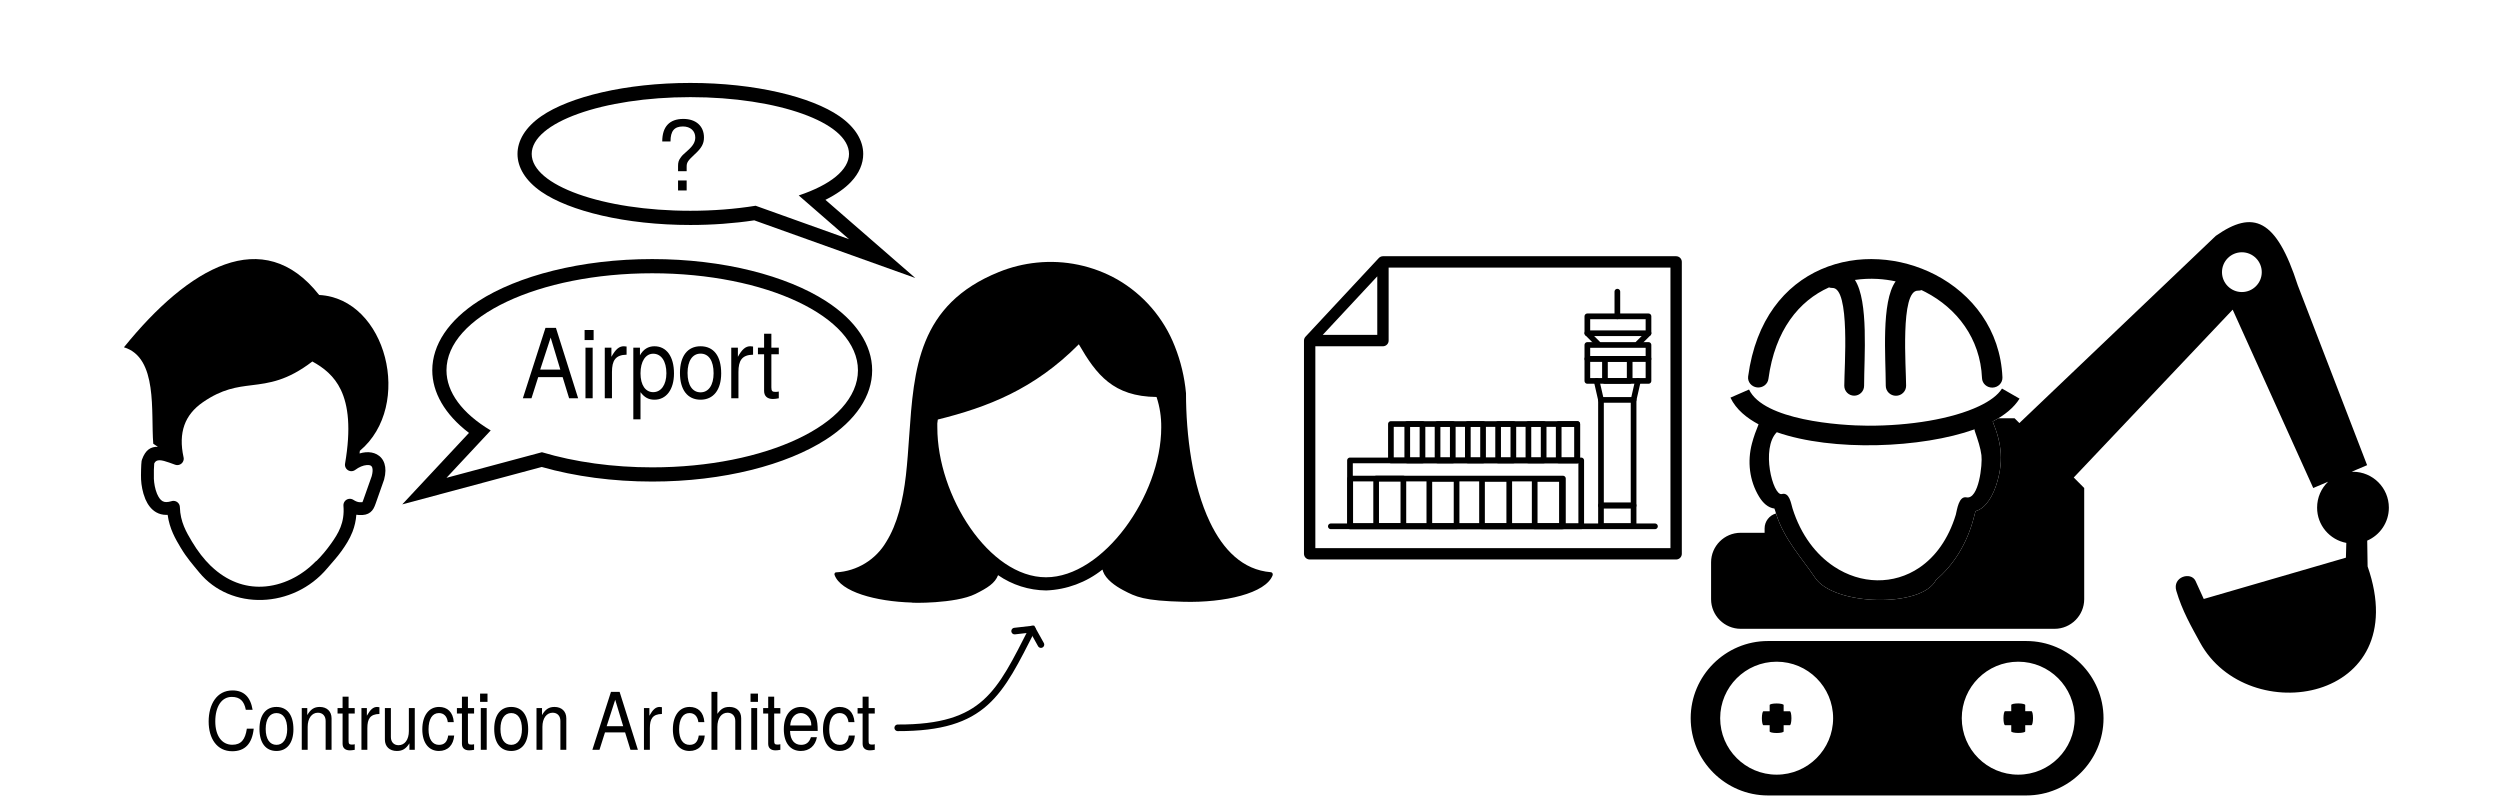
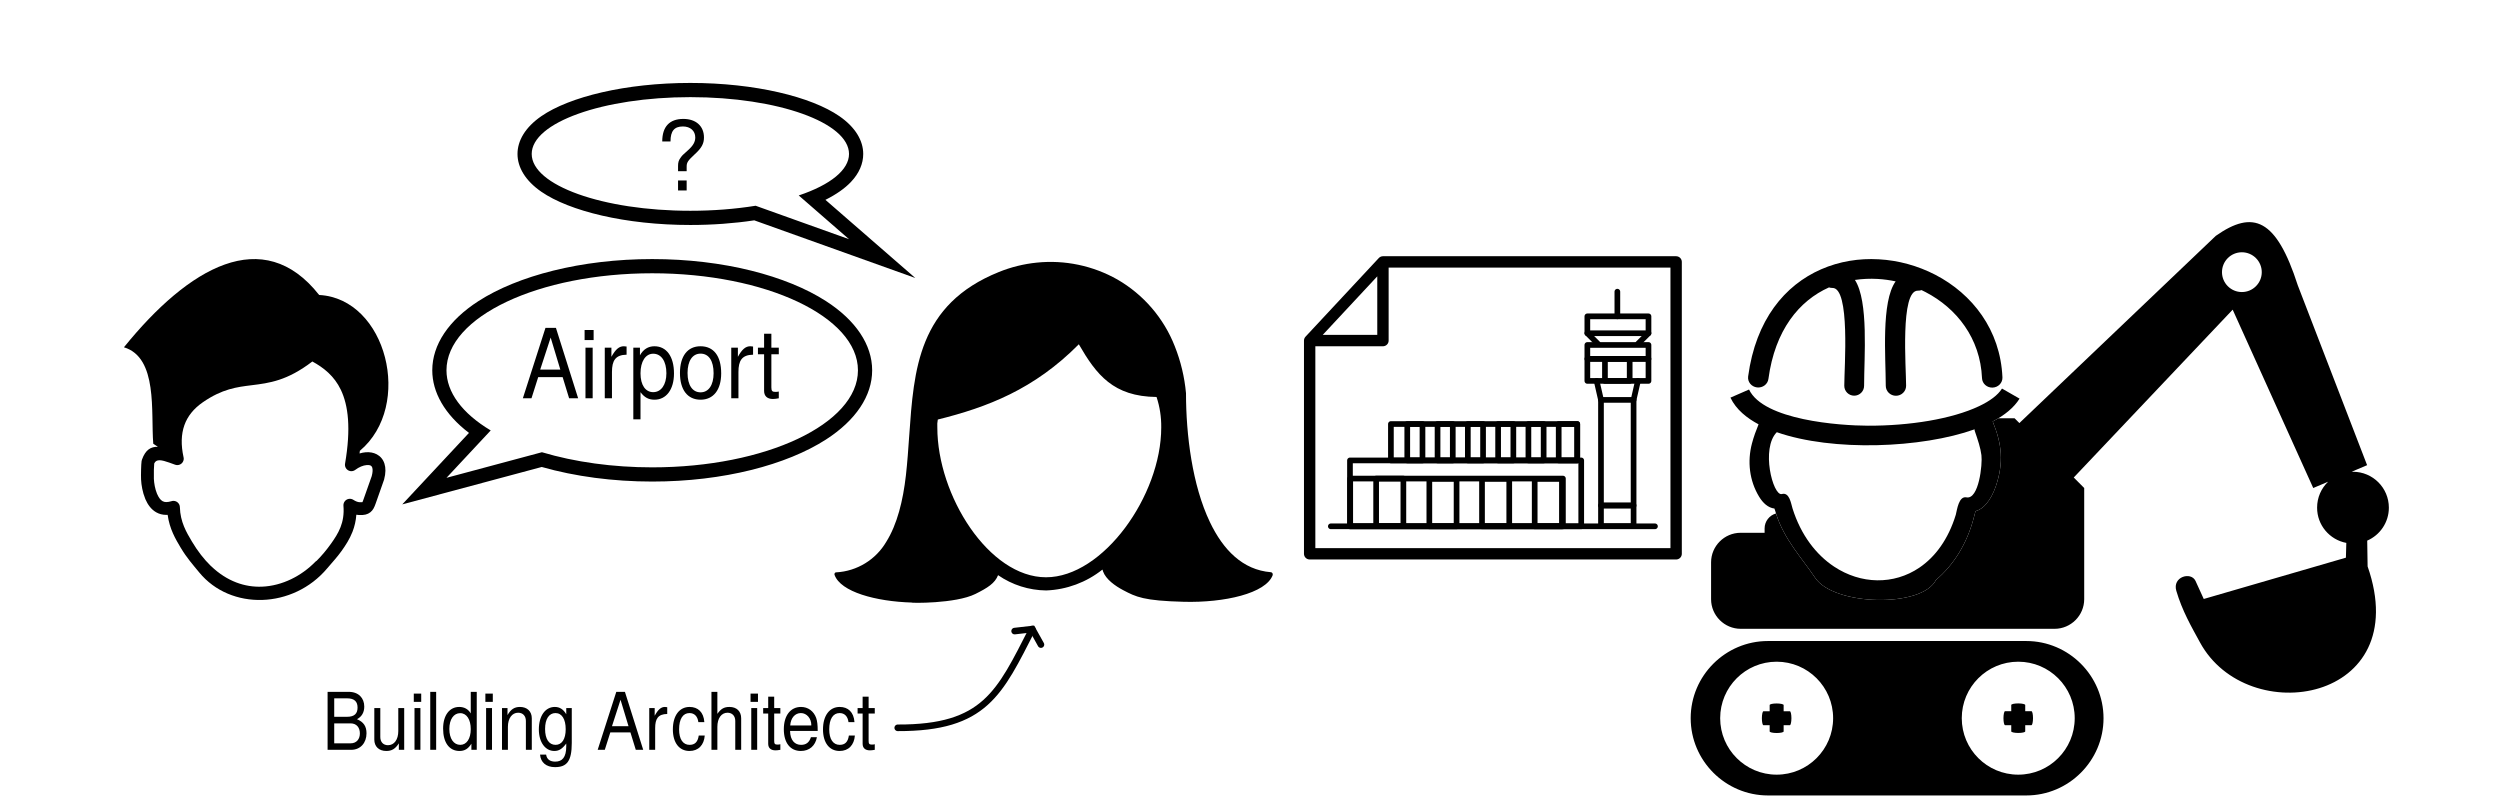
<svg xmlns="http://www.w3.org/2000/svg" width="100%" height="100%" viewBox="0 0 440 140" version="1.1" xml:space="preserve" style="fill-rule:evenodd;clip-rule:evenodd;stroke-linecap:round;stroke-linejoin:round;stroke-miterlimit:1.5;">
  <g id="Building-Construction">
    <rect x="-0" y="0" width="440" height="140" style="fill:none;" />
    <g>
      <path d="M312.578,90.368C312.583,90.386 312.587,90.404 312.591,90.422C313.997,94.914 317.115,98.185 319.467,101.696C322.785,106.65 338.3,107.012 340.74,102.052L340.771,102.031C343.86,99.425 346.152,95.673 347.313,91.391L347.696,89.953C348.392,89.788 349.035,89.327 349.598,88.666C350.261,87.89 350.828,86.823 351.244,85.642L351.254,85.62C352.679,81.421 352.355,78.175 350.713,74.183C351.058,74.002 351.391,73.814 351.711,73.62L354.57,73.62L355.41,74.46L389.98,41.51C396.56,36.89 400.62,38.44 404.41,50.22L416.61,81.87L413.88,83.03L414.12,83.03C417.61,83.03 420.44,85.86 420.44,89.35C420.44,91.95 418.87,94.18 416.63,95.15L416.7,99.69C425.04,123.6 395.56,128.47 387.19,113.05C385.67,110.26 384.07,107.52 383.03,103.98C382.31,101.51 385.59,100.56 386.4,102.22L387.86,105.42L412.88,98.15L412.95,95.55C410.02,95 407.8,92.43 407.81,89.34C407.81,87.55 408.55,85.93 409.75,84.78L407.13,85.89L392.95,54.5L364.98,84.04L366.82,85.89L366.82,105.46C366.82,108.32 364.48,110.67 361.61,110.67L306.36,110.67C303.5,110.67 301.15,108.33 301.15,105.46L301.15,98.97C301.15,96.11 303.49,93.77 306.35,93.77L310.57,93.77L310.57,93C310.57,91.75 311.425,90.687 312.578,90.368ZM394.57,44.4C392.63,44.4 391.07,45.97 391.07,47.9C391.07,49.83 392.64,51.4 394.57,51.4C396.5,51.4 398.07,49.83 398.07,47.9C398.07,45.97 396.5,44.4 394.57,44.4ZM311.15,112.82L356.63,112.82C364.1,112.82 370.22,118.93 370.22,126.41C370.22,133.88 364.11,140 356.63,140L311.15,140C303.67,139.99 297.56,133.88 297.56,126.4C297.56,118.93 303.67,112.82 311.15,112.82ZM355.21,116.46C349.72,116.46 345.27,120.91 345.27,126.4C345.27,131.89 349.72,136.34 355.21,136.34C360.7,136.34 365.15,131.89 365.15,126.4C365.15,120.91 360.7,116.46 355.21,116.46ZM353.98,124.08C353.98,123.92 354.53,123.8 355.21,123.8C355.89,123.8 356.44,123.93 356.44,124.08L356.44,125.17L357.53,125.17C357.69,125.17 357.81,125.72 357.81,126.4C357.81,127.08 357.68,127.63 357.53,127.63L356.44,127.63L356.44,128.72C356.44,128.88 355.89,129 355.21,129C354.53,129 353.98,128.87 353.98,128.72L353.98,127.63L352.89,127.63C352.73,127.63 352.61,127.08 352.61,126.4C352.61,125.72 352.74,125.17 352.89,125.17L353.98,125.17L353.98,124.08ZM312.69,116.46C307.2,116.46 302.75,120.91 302.75,126.4C302.75,131.89 307.2,136.34 312.69,136.34C318.18,136.34 322.63,131.89 322.63,126.4C322.63,120.91 318.18,116.46 312.69,116.46ZM315.01,125.18C315.17,125.18 315.29,125.73 315.29,126.41C315.29,127.09 315.16,127.64 315.01,127.64L313.92,127.64L313.92,128.73C313.92,128.89 313.37,129.01 312.69,129.01C312.01,129.01 311.46,128.88 311.46,128.73L311.46,127.64L310.37,127.64C310.21,127.64 310.09,127.09 310.09,126.41C310.09,125.73 310.22,125.18 310.37,125.18L311.46,125.18L311.46,124.09C311.46,123.93 312.01,123.81 312.69,123.81C313.37,123.81 313.92,123.94 313.92,124.09L313.92,125.18L315.01,125.18Z" />
      <path d="M322.49,50.676C322.284,50.684 322.085,50.645 321.901,50.584C316.648,52.93 312.396,58.093 311.242,66.688C311.119,67.638 310.216,68.301 309.231,68.187C308.243,68.064 307.547,67.2 307.671,66.259C309.016,56.242 314.155,50.185 320.509,47.401C323.714,45.996 327.209,45.436 330.666,45.636C334.114,45.827 337.532,46.768 340.607,48.357C347.113,51.73 352.069,58.031 352.429,66.422C352.466,67.376 351.694,68.179 350.701,68.218C349.706,68.256 348.873,67.515 348.834,66.559C348.537,59.53 344.369,54.248 338.9,51.409C338.664,51.286 338.435,51.173 338.191,51.057C337.991,51.128 337.778,51.165 337.547,51.157C334.413,51.083 335.475,64.727 335.475,67.896C335.475,68.868 334.672,69.655 333.686,69.655C332.699,69.655 331.895,68.868 331.895,67.896C331.895,62.928 331.049,53.12 333.631,49.521C332.586,49.3 331.522,49.153 330.458,49.092C329.121,49.016 327.782,49.077 326.466,49.268C328.906,53.051 328.081,62.828 328.081,67.896C328.081,68.86 327.301,69.64 326.337,69.64C325.373,69.64 324.593,68.86 324.593,67.896C324.593,64.647 325.678,50.586 322.49,50.676ZM350.713,74.183C352.355,78.175 352.679,81.421 351.254,85.62L351.244,85.642C350.828,86.823 350.261,87.89 349.598,88.666C349.035,89.327 348.392,89.788 347.696,89.953L347.313,91.391C346.152,95.673 343.86,99.425 340.771,102.031L340.74,102.052C338.3,107.012 322.785,106.65 319.467,101.696C317.115,98.185 313.997,94.914 312.591,90.422C312.521,90.129 312.398,89.798 312.302,89.505C311.168,89.366 310.277,88.525 309.6,87.413C307.886,84.588 307.512,81.223 308.339,78.066C308.65,76.875 309.082,75.71 309.508,74.682C307.481,73.601 305.561,72.101 304.558,69.984L307.831,68.555C310.386,73.951 323.755,74.909 328.746,74.924C336.071,74.948 343.536,73.755 348.322,71.483C350.212,70.588 351.626,69.548 352.353,68.387L355.442,70.16C354.46,71.734 352.82,73.077 350.713,74.183ZM312.717,76.068C309.886,78.907 312.026,87.266 313.577,86.955C314.947,86.559 315.213,88.609 315.485,89.487C316.967,94.191 319.639,97.628 322.795,99.72C325.149,101.282 327.776,102.099 330.376,102.136C332.975,102.173 335.557,101.438 337.823,99.898C340.589,98.019 342.896,94.936 344.22,90.598C344.445,89.716 344.738,87.272 346.095,87.534C348.279,87.962 348.937,81.706 348.732,80.115C348.564,78.799 348.13,77.513 347.545,75.808C347.523,75.739 347.516,75.666 347.526,75.595L347.53,75.56C338.236,78.889 322.554,79.513 312.717,76.068Z" />
    </g>
    <g>
      <g id="Blueprint">
        <path d="M295,46.097L295,97.468L230.5,97.468L230.5,59.942L243.4,59.942L243.4,46.097L230.5,59.942L243.4,46.097L295,46.097Z" style="fill:none;stroke:black;stroke-width:2px;" />
        <g>
          <rect x="247.678" y="74.627" width="2.68" height="6.406" style="fill:none;stroke:black;stroke-width:1px;" />
          <rect x="253.009" y="74.627" width="2.68" height="6.406" style="fill:none;stroke:black;stroke-width:1px;" />
          <rect x="258.339" y="74.627" width="2.68" height="6.406" style="fill:none;stroke:black;stroke-width:1px;" />
          <rect x="263.67" y="74.627" width="2.68" height="6.406" style="fill:none;stroke:black;stroke-width:1px;" />
          <rect x="269.001" y="74.627" width="2.68" height="6.406" style="fill:none;stroke:black;stroke-width:1px;" />
          <rect x="274.331" y="74.627" width="3.267" height="6.406" style="fill:none;stroke:black;stroke-width:1px;" />
          <rect x="244.8" y="74.627" width="32.798" height="6.406" style="fill:none;stroke:black;stroke-width:1px;" />
          <rect x="237.596" y="81.032" width="40.7" height="11.6" style="fill:none;stroke:black;stroke-width:1px;" />
          <rect x="242.201" y="84.229" width="4.793" height="8.36" style="fill:none;stroke:black;stroke-width:1px;" />
          <rect x="251.564" y="84.272" width="4.793" height="8.36" style="fill:none;stroke:black;stroke-width:1px;" />
          <rect x="260.835" y="84.272" width="4.793" height="8.36" style="fill:none;stroke:black;stroke-width:1px;" />
          <rect x="270.106" y="84.272" width="4.793" height="8.36" style="fill:none;stroke:black;stroke-width:1px;" />
          <rect x="281.773" y="70.385" width="5.738" height="18.579" style="fill:none;stroke:black;stroke-width:1px;" />
          <rect x="279.373" y="63.157" width="10.761" height="3.884" style="fill:none;stroke:black;stroke-width:1px;" />
          <rect x="279.373" y="55.674" width="10.761" height="2.977" style="fill:none;stroke:black;stroke-width:1px;" />
          <rect x="279.373" y="60.714" width="10.761" height="2.444" style="fill:none;stroke:black;stroke-width:1px;" />
          <rect x="282.471" y="63.157" width="4.353" height="3.884" style="fill:none;stroke:black;stroke-width:1px;" />
          <rect x="281.773" y="88.964" width="5.738" height="3.625" style="fill:none;stroke:black;stroke-width:1px;" />
          <rect x="237.639" y="84.229" width="37.435" height="8.403" style="fill:none;stroke:black;stroke-width:1px;" />
          <path d="M234.226,92.632L291.274,92.632" style="fill:none;stroke:black;stroke-width:1px;" />
          <path d="M284.655,51.333L284.655,55.674" style="fill:none;stroke:black;stroke-width:1px;" />
          <path d="M279.373,58.651L281.197,60.476" style="fill:none;stroke:black;stroke-width:1px;" />
          <path d="M290.133,58.651L288.309,60.476" style="fill:none;stroke:black;stroke-width:1px;" />
          <path d="M281.01,67.042L281.773,70.385" style="fill:none;stroke:black;stroke-width:1px;" />
          <path d="M288.274,67.042L287.511,70.385" style="fill:none;stroke:black;stroke-width:1px;" />
        </g>
      </g>
-       <g transform="matrix(0.9,0,0,1,-45.68001,0)">
-         <g transform="matrix(14,0,0,14,224.1671,131.9647)">
+       <g transform="matrix(0.9,0,0,1,-45.47463,0)">
+         <g transform="matrix(14,0,0,14,223.9389,131.9647)">
                </g>
-         <text x="90.887px" y="131.965px" style="font-family:'HelveticaNeue', 'Helvetica Neue';font-size:14px;">Contruction Ar<tspan x="181.901px 189.419px " y="131.965px 131.965px ">ch</tspan>itect</text>
+         <text x="113.479px" y="131.965px" style="font-family:'HelveticaNeue', 'Helvetica Neue';font-size:14px;">Building Ar<tspan x="181.673px 189.191px " y="131.965px 131.965px ">ch</tspan>itect</text>
      </g>
      <path d="M171.681,104.53C168.166,106.285 160.122,106.14 160.488,106.049C154.124,105.859 147.941,104.167 146.884,101.187C146.87,101.148 146.862,101.107 146.862,101.065C146.862,100.913 146.962,100.778 147.107,100.733L147.19,100.733C150.836,100.528 154.145,98.504 155.989,95.351C157.904,92.281 158.928,88.153 159.44,83.663C159.696,81.376 159.861,79.057 160.017,76.762C160.843,64.974 161.602,53.599 175.809,47.871C177.945,47.006 180.193,46.45 182.487,46.22C187.404,45.718 192.358,46.757 196.66,49.191C201.263,51.849 204.827,55.996 206.763,60.946C207.813,63.589 208.478,66.369 208.736,69.201C208.736,76.531 209.842,85.413 212.946,91.893C215.282,96.788 218.724,100.312 223.677,100.709C223.87,100.73 224.013,100.903 223.999,101.096L223.999,101.212C222.81,104.448 215.472,106.099 208.373,105.917C201.274,105.736 199.938,105.059 197.683,103.87C196.254,103.116 194.637,101.963 194.134,100.568C194.134,100.461 194.059,100.354 194.026,100.246C191.202,102.497 187.73,103.785 184.121,103.92C181.096,103.886 178.149,102.949 175.66,101.229C175.115,102.648 173.823,103.462 171.681,104.53ZM189.858,60.608C181.999,68.54 173.745,71.677 165.053,73.84C164.962,74.299 164.935,74.768 164.97,75.235C164.97,87.22 174.05,101.6 184.096,101.6C194.142,101.6 204.378,87.22 204.378,75.235C204.403,73.413 204.124,71.599 203.552,69.869C195.942,69.787 192.97,65.957 189.883,60.608L189.858,60.608Z" />
      <path d="M183.206,113.448L181.683,110.715L178.574,111.071" style="fill:none;stroke:black;stroke-width:1.16px;stroke-linejoin:miter;stroke-miterlimit:10;" />
      <path d="M181.683,110.715C175.925,121.96 173.362,128.142 158,128.096" style="fill:none;stroke:black;stroke-width:1.16px;stroke-linejoin:miter;stroke-miterlimit:6;" />
      <path d="M149.427,27.097C149.427,29.865 146.223,32.509 140.578,34.4L149.427,42.097L132.991,36.211C129.381,36.795 125.465,37.097 121.503,37.097C106.092,37.097 93.58,32.616 93.58,27.097C93.58,21.578 106.092,17.097 121.503,17.097C136.915,17.097 149.427,21.578 149.427,27.097Z" style="fill:none;" />
      <clipPath id="_clip1">
        <path d="M149.427,27.097C149.427,29.865 146.223,32.509 140.578,34.4L149.427,42.097L132.991,36.211C129.381,36.795 125.465,37.097 121.503,37.097C106.092,37.097 93.58,32.616 93.58,27.097C93.58,21.578 106.092,17.097 121.503,17.097C136.915,17.097 149.427,21.578 149.427,27.097Z" />
      </clipPath>
      <g clip-path="url(#_clip1)">
        <g transform="matrix(17,0,0,17,124.82,33.52373)">
                </g>
        <text x="115.368px" y="33.524px" style="font-family:'HelveticaNeue', 'Helvetica Neue';font-size:17px;">?</text>
      </g>
      <path d="M151.927,27.097C151.927,28.782 151.236,30.477 149.75,32.041C148.702,33.143 147.201,34.21 145.275,35.172L161.092,48.929L132.75,38.779C129.193,39.318 125.369,39.597 121.503,39.597C110.085,39.597 100.199,37.146 95.278,33.748C92.455,31.799 91.08,29.442 91.08,27.097C91.08,24.751 92.455,22.395 95.278,20.446C100.199,17.048 110.085,14.597 121.503,14.597C132.921,14.597 142.808,17.048 147.729,20.446C150.551,22.395 151.927,24.751 151.927,27.097ZM149.427,27.097C149.427,21.578 136.915,17.097 121.503,17.097C106.092,17.097 93.58,21.578 93.58,27.097C93.58,32.616 106.092,37.097 121.503,37.097C125.465,37.097 129.381,36.795 132.991,36.211L149.427,42.097L140.578,34.4C146.223,32.509 149.427,29.865 149.427,27.097Z" />
    </g>
    <g>
      <path d="M24.996,80.868C25.612,79.157 26.552,78.602 27.791,78.637L26.974,78.095C26.532,72.554 27.83,62.941 21.813,61.121C33.198,47.052 46.319,39.401 56.171,51.916C68.041,52.54 72.802,71.401 63.335,79.341L63.28,79.81C63.65,79.697 64.021,79.625 64.377,79.598C65.076,79.544 65.745,79.658 66.315,79.961C66.94,80.295 67.418,80.835 67.663,81.6C67.899,82.332 67.908,83.267 67.598,84.416L66.118,88.616C65.878,89.299 65.659,89.778 65.181,90.158C64.689,90.547 64.093,90.693 63.171,90.643C63.018,90.635 62.865,90.619 62.716,90.591C62.642,91.623 62.413,92.637 62.037,93.601C61.526,94.913 60.814,95.985 60.114,96.973C59.321,98.089 58.449,99.001 57.606,100.006C51.592,107.178 40.595,107.474 35.069,100.753C33.94,99.38 32.844,98.138 31.863,96.49L31.796,96.385C30.911,94.899 29.842,93.105 29.506,90.613L29.218,90.619C28.615,90.612 28.035,90.473 27.491,90.165C26.617,89.667 26.004,88.819 25.591,87.862L25.555,87.766C25.09,86.643 24.878,85.364 24.828,84.396C24.81,84.034 24.81,83.317 24.83,82.631L24.83,82.622C24.845,82.033 24.876,81.464 24.92,81.145C24.935,81.047 24.959,80.955 24.996,80.868ZM37.083,99.582L37.157,99.645C39.987,102.352 43.124,103.37 46.102,103.254C49.694,103.112 53.088,101.341 55.478,98.893C55.554,98.815 55.64,98.745 55.738,98.692C56.623,97.805 57.473,96.794 58.275,95.666C58.891,94.797 59.514,93.862 59.933,92.787C60.341,91.74 60.573,90.514 60.446,89.005C60.431,88.762 60.488,88.511 60.632,88.294C60.972,87.778 61.675,87.632 62.192,87.971C62.389,88.1 62.59,88.207 62.791,88.281C62.965,88.343 63.132,88.382 63.285,88.39C63.608,88.406 63.754,88.406 63.774,88.39C63.809,88.364 63.881,88.17 63.988,87.866L65.424,83.798C65.607,83.112 65.62,82.618 65.515,82.29C65.461,82.124 65.367,82.011 65.253,81.95C65.083,81.86 64.834,81.829 64.545,81.851C63.914,81.899 63.177,82.205 62.522,82.701C62.282,82.882 61.971,82.968 61.652,82.913C61.038,82.808 60.623,82.223 60.728,81.609C61.792,75.401 61.305,71.355 59.983,68.597C58.825,66.179 56.977,64.715 54.973,63.622C50.525,67.027 47.394,67.416 44.271,67.802C41.687,68.121 39.109,68.44 35.694,70.802C34.081,71.918 33.006,73.267 32.451,74.835C31.881,76.444 31.837,78.318 32.298,80.44C32.357,80.654 32.351,80.888 32.268,81.113C32.058,81.698 31.409,82 30.825,81.79L29.79,81.416C28.455,80.949 27.509,80.732 27.144,81.571C27.115,81.842 27.094,82.257 27.083,82.684L27.083,82.694C27.067,83.311 27.067,83.957 27.081,84.281C27.12,85.046 27.28,86.042 27.629,86.887L27.67,86.97C27.904,87.517 28.215,87.982 28.603,88.201C28.798,88.312 29.016,88.364 29.244,88.366C29.525,88.369 29.836,88.31 30.168,88.213C30.273,88.176 30.386,88.155 30.504,88.154C30.513,88.153 30.522,88.153 30.531,88.153C31.139,88.153 31.643,88.645 31.658,89.253C31.719,91.852 32.834,93.722 33.732,95.229L33.795,95.334C34.798,97.019 35.905,98.434 37.083,99.582Z" style="fill-rule:nonzero;" />
      <path d="M151,65.175C151,74.601 134.775,82.254 114.79,82.254C107.914,82.254 101.181,81.331 95.377,79.592L78.58,84.097L86.365,75.756C81.322,72.742 78.58,69.015 78.58,65.175C78.58,55.749 94.805,48.097 114.79,48.097C134.775,48.097 151,55.749 151,65.175Z" style="fill:none;" />
      <clipPath id="_clip2">
        <path d="M151,65.175C151,74.601 134.775,82.254 114.79,82.254C107.914,82.254 101.181,81.331 95.377,79.592L78.58,84.097L86.365,75.756C81.322,72.742 78.58,69.015 78.58,65.175C78.58,55.749 94.805,48.097 114.79,48.097C134.775,48.097 151,55.749 151,65.175Z" />
      </clipPath>
      <g clip-path="url(#_clip2)">
        <g transform="matrix(0.9,0,0,1,-46.08885,0)">
          <g transform="matrix(17,0,0,17,204.4817,70.09673)">
                    </g>
          <text x="153.176px" y="70.097px" style="font-family:'HelveticaNeue', 'Helvetica Neue';font-size:17px;">Airport</text>
        </g>
      </g>
      <path d="M153.5,65.175C153.5,69.678 150.61,73.986 145.362,77.362C138.462,81.8 127.343,84.754 114.79,84.754C107.93,84.754 101.207,83.861 95.347,82.188L70.795,88.773L82.54,76.19C78.244,72.918 76.08,69.033 76.08,65.175C76.08,60.672 78.969,56.365 84.217,52.989C91.118,48.55 102.237,45.597 114.79,45.597C127.343,45.597 138.462,48.55 145.362,52.989C150.61,56.365 153.5,60.672 153.5,65.175ZM151,65.175C151,55.749 134.775,48.097 114.79,48.097C94.805,48.097 78.58,55.749 78.58,65.175C78.58,69.015 81.322,72.742 86.365,75.756L78.58,84.097L95.377,79.592C101.181,81.331 107.914,82.254 114.79,82.254C134.775,82.254 151,74.601 151,65.175Z" />
    </g>
  </g>
</svg>
